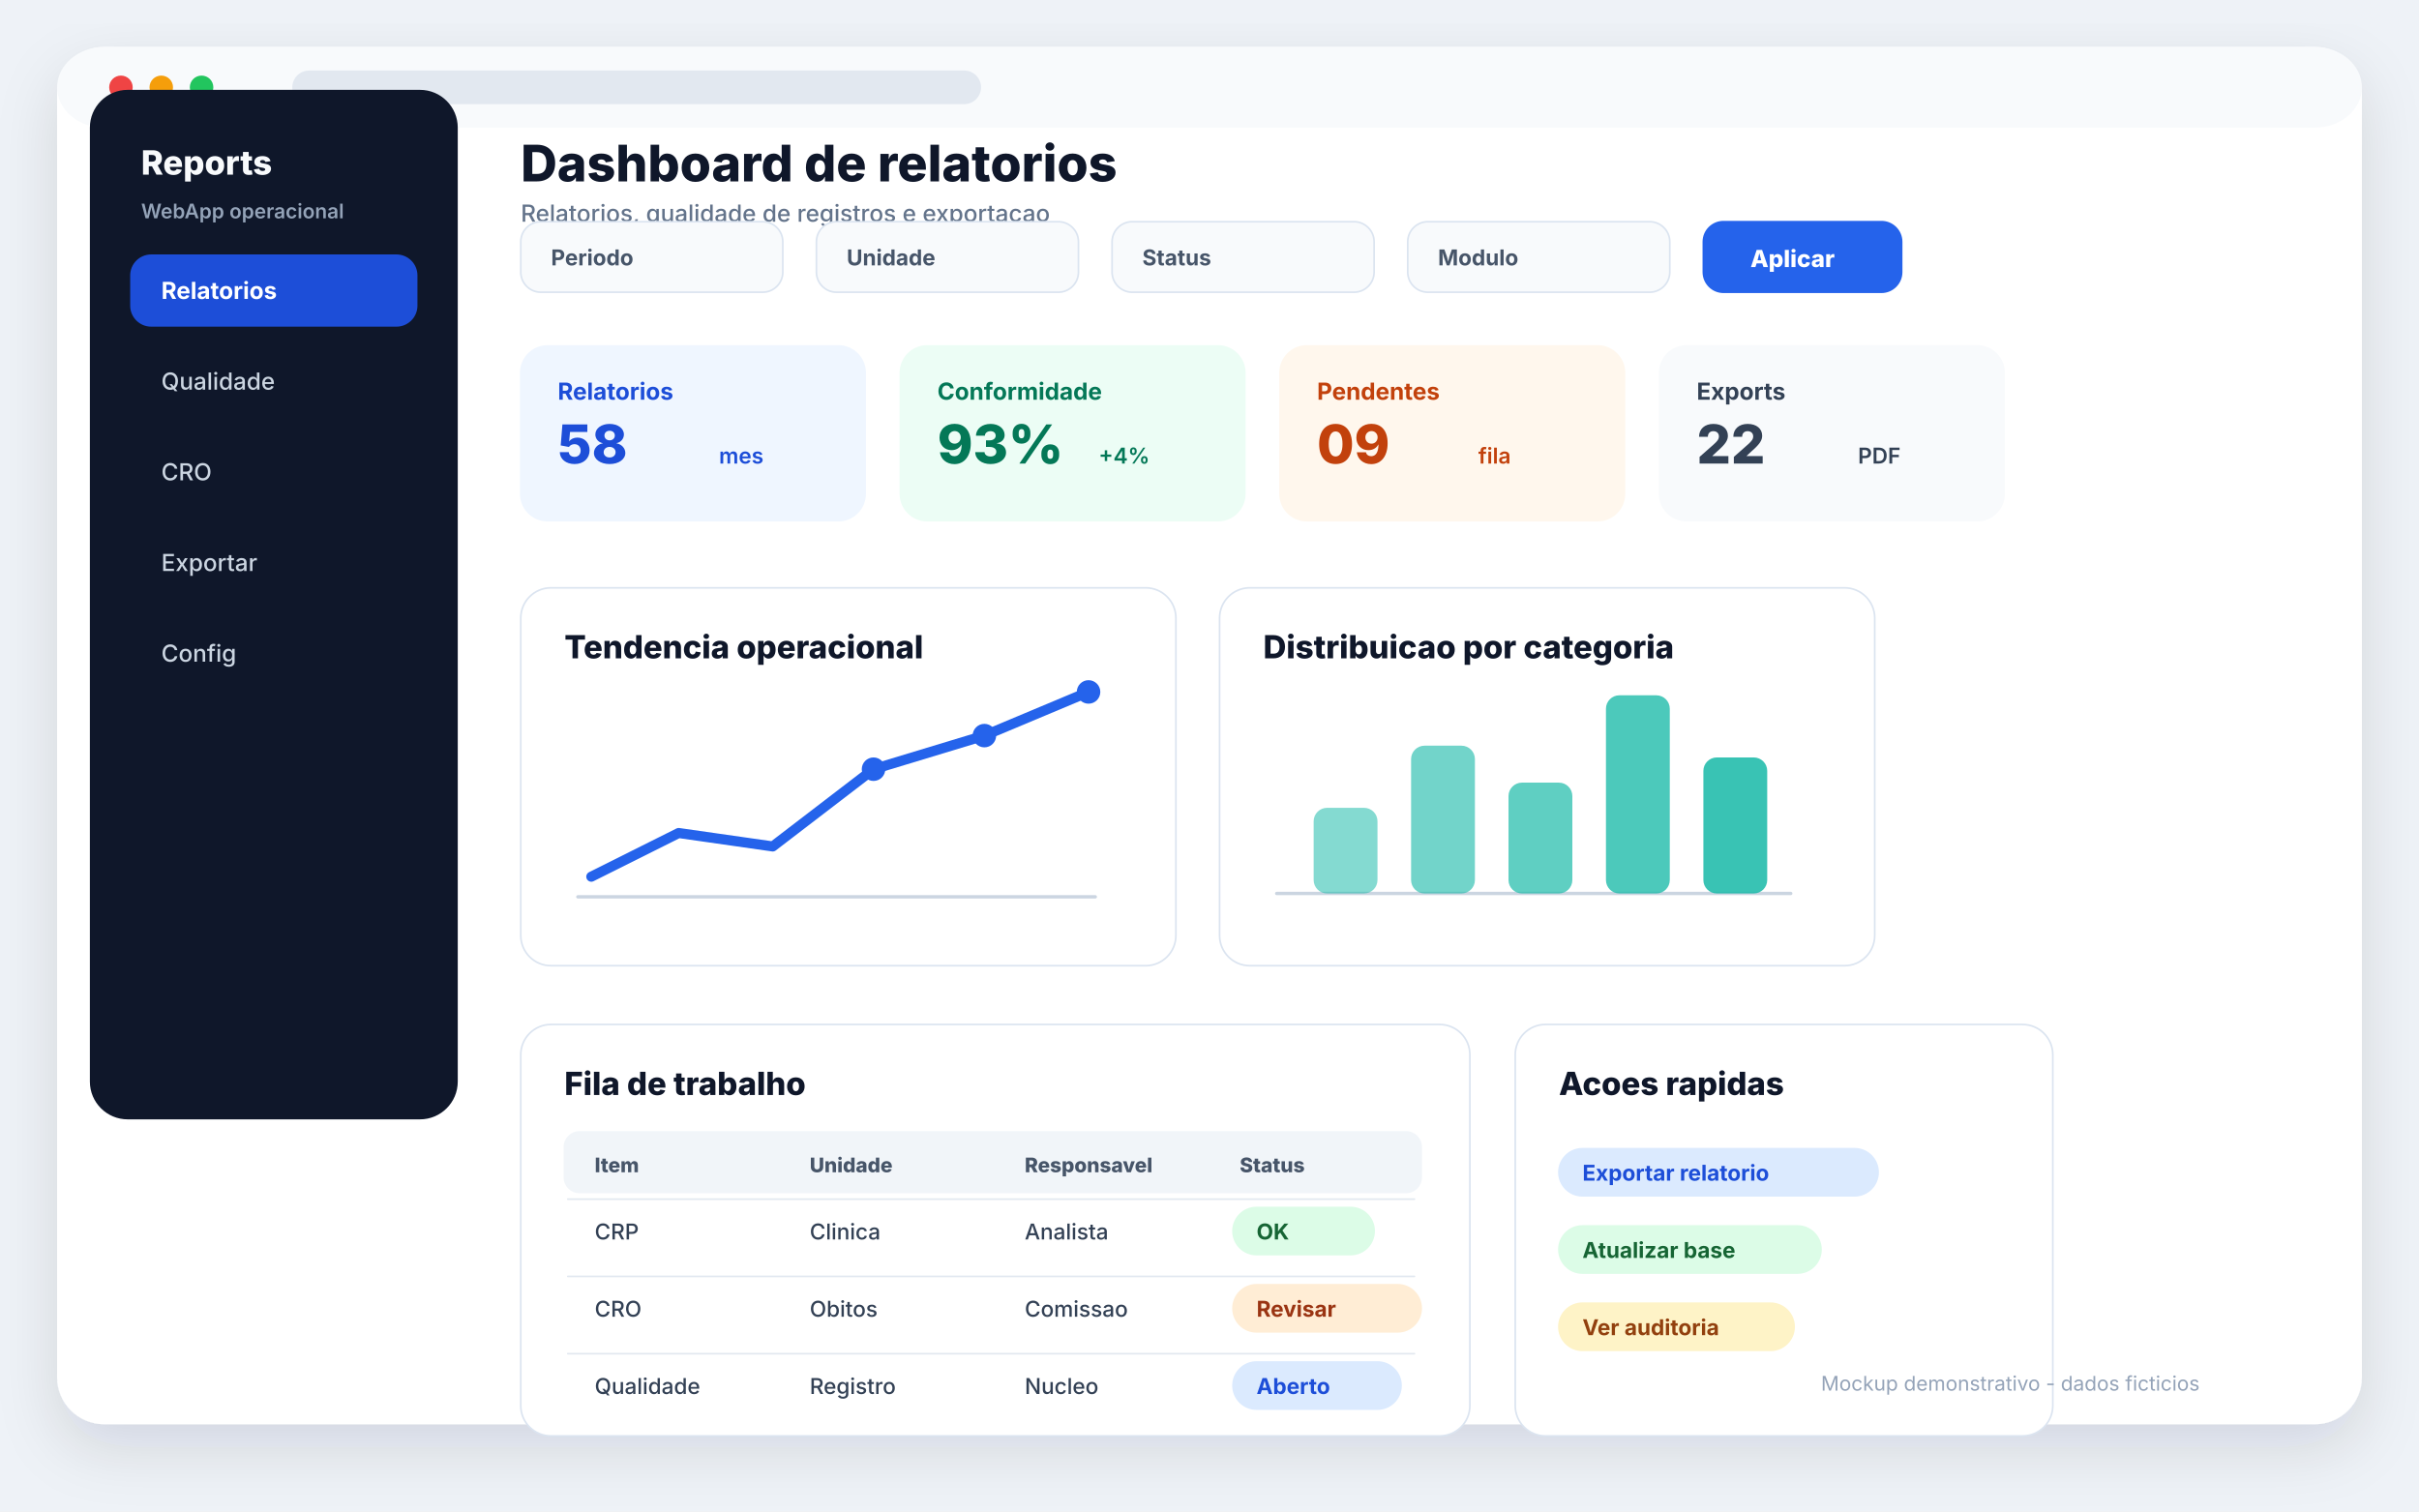
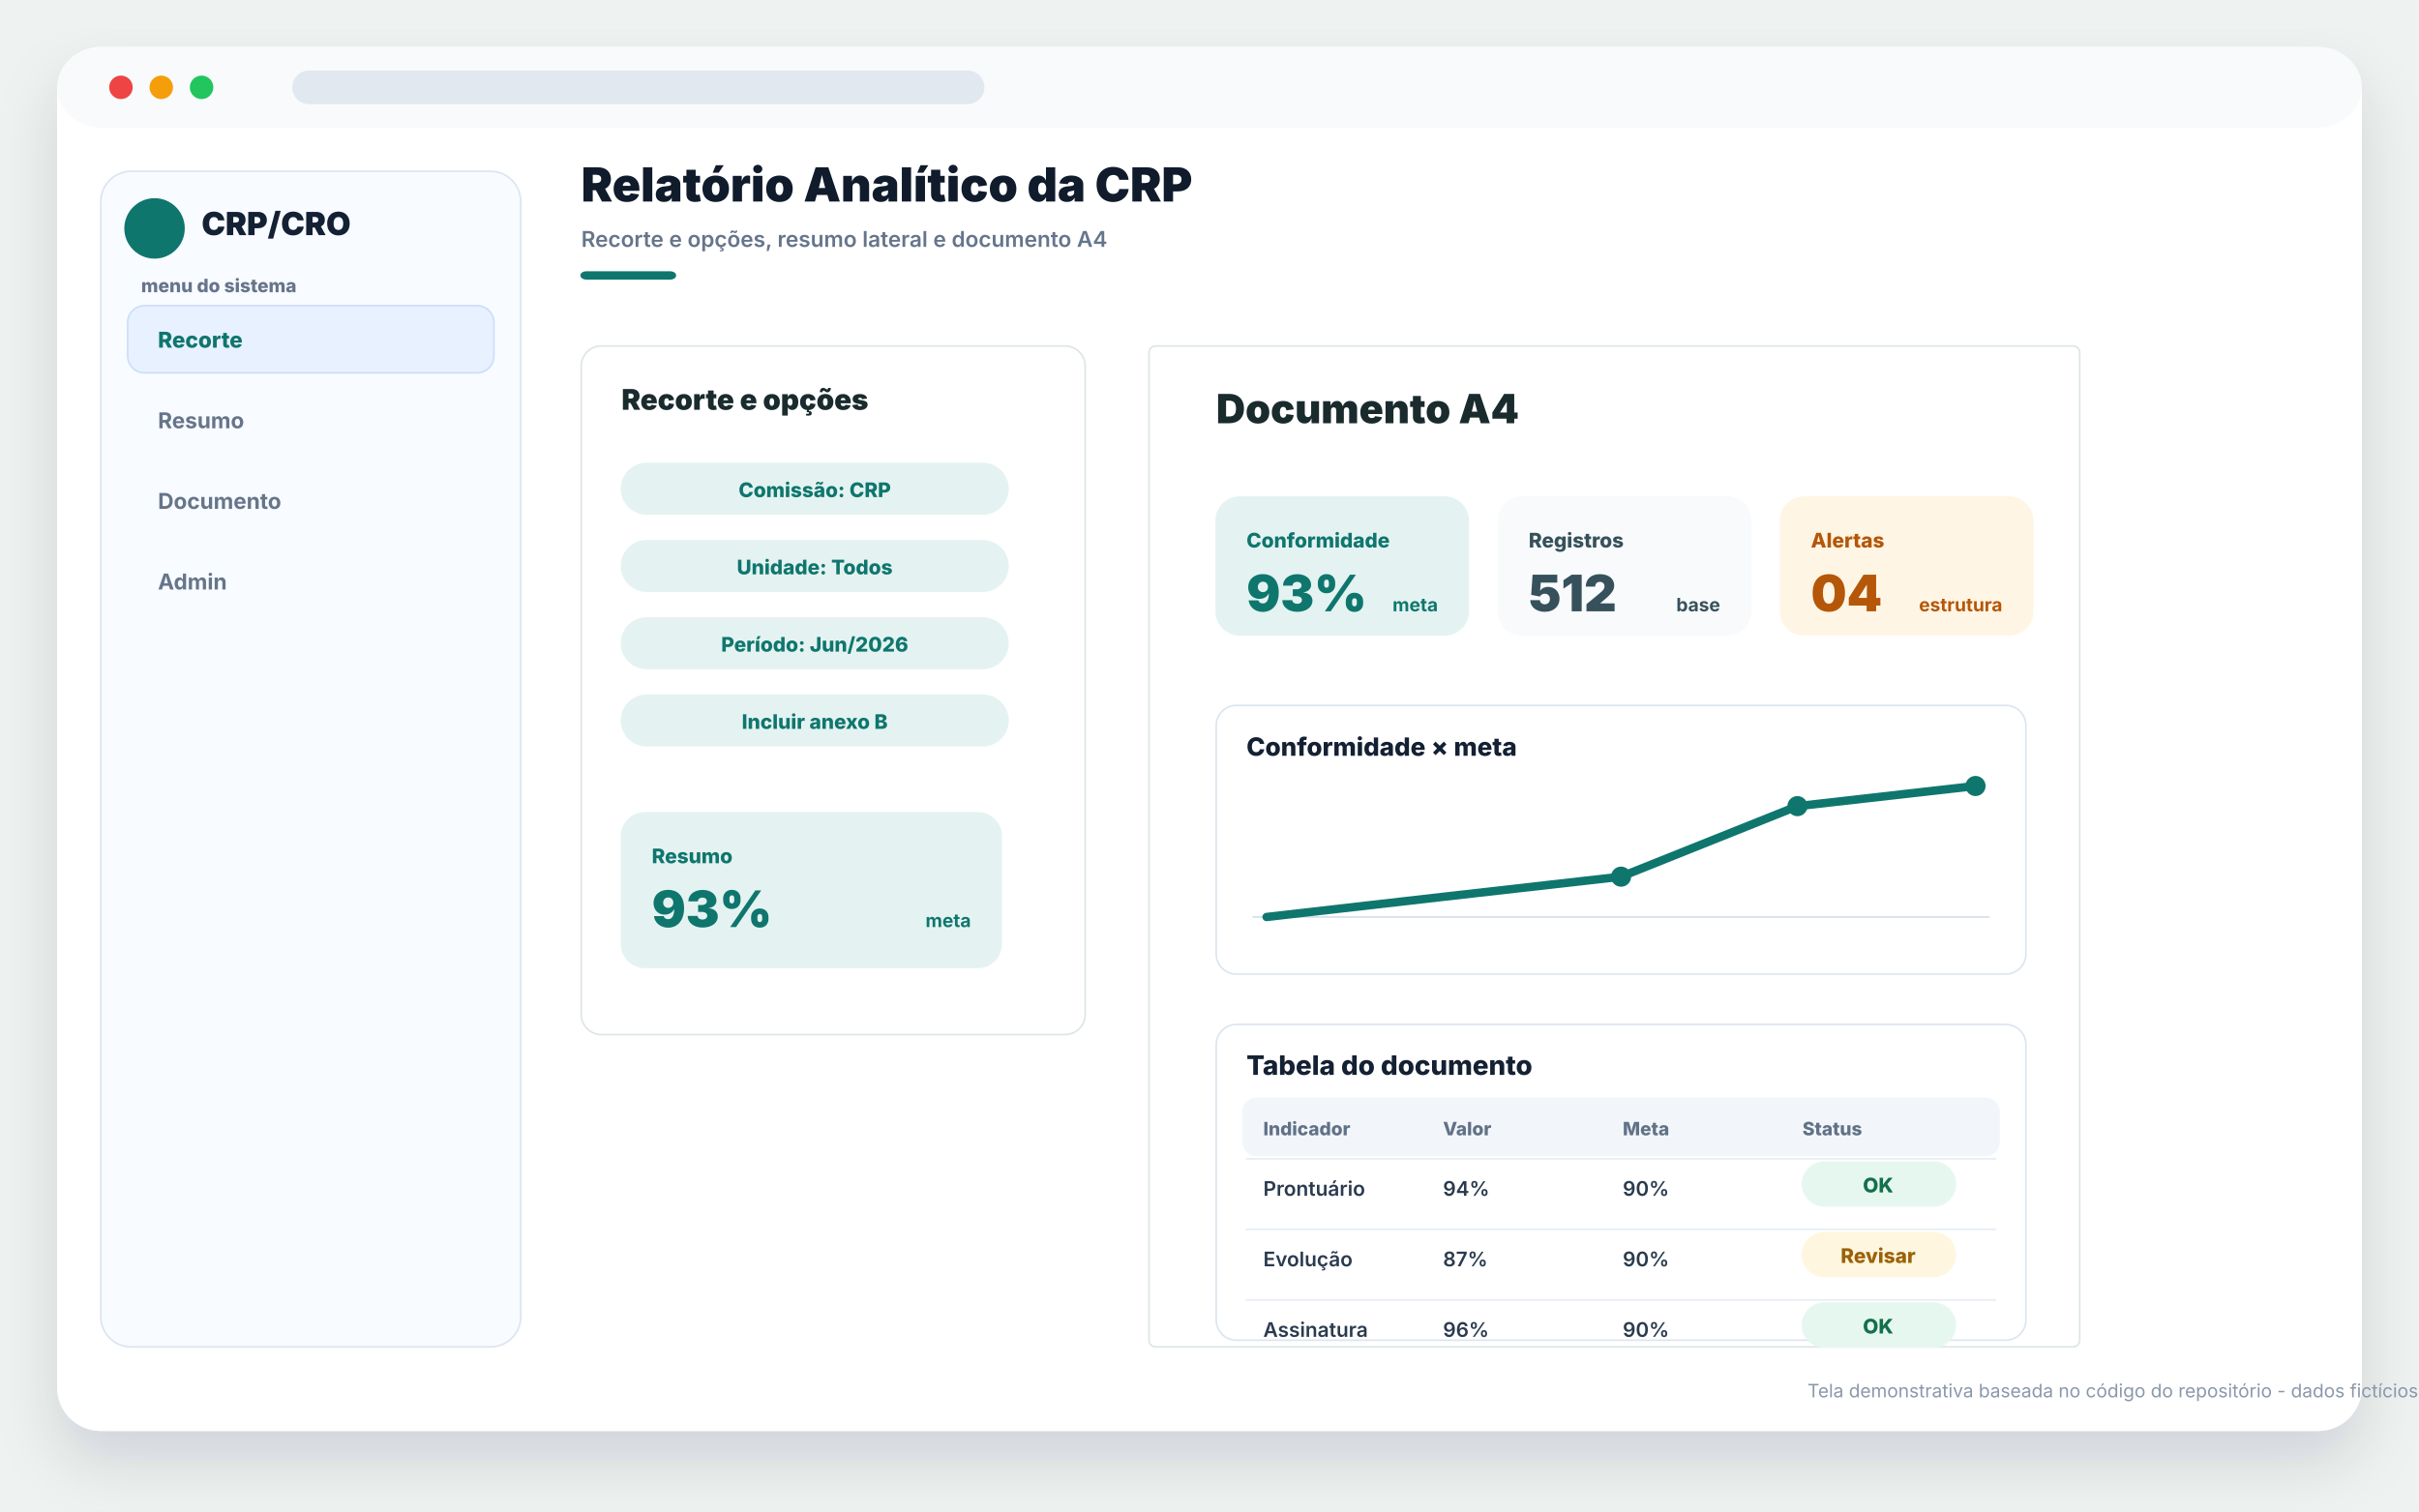
- <svg xmlns="http://www.w3.org/2000/svg" width="1440" height="900" viewBox="0 0 1440 900" role="img" aria-labelledby="title desc">
+ <svg xmlns="http://www.w3.org/2000/svg" width="1440" height="900" viewBox="0 0 1440 900" role="img">
  <defs>
-     <filter id="shadow" x="-20%" y="-20%" width="140%" height="140%">
-       <feDropShadow dx="0" dy="14" stdDeviation="18" flood-color="#0f172a" flood-opacity=".12" />
+     <filter id="shadow" x="-15%" y="-15%" width="130%" height="130%">
+       <feDropShadow dx="0" dy="18" stdDeviation="18" flood-color="#0f172a" flood-opacity=".13" />
    </filter>
+     <style>.ui{font-family:Inter,Segoe UI,Arial,sans-serif;letter-spacing:0}</style>
  </defs>
-   <rect width="1440" height="900" fill="#eef2f7" />
-   <rect x="34" y="28" width="1372" height="820" rx="28" fill="#ffffff" filter="url(#shadow)" />
-   <rect x="34" y="28" width="1372" height="48" rx="28" fill="#f8fafc" />
+   <rect width="1440" height="900" fill="#eef2f1" />
+   <rect x="34" y="28" width="1372" height="824" rx="26" fill="#ffffff" filter="url(#shadow)" />
+   <rect x="34" y="28" width="1372" height="48" rx="26" fill="#f8fafc" />
  <circle cx="72" cy="52" r="7" fill="#ef4444" />
  <circle cx="96" cy="52" r="7" fill="#f59e0b" />
  <circle cx="120" cy="52" r="7" fill="#22c55e" />
-   <rect x="174" y="42" width="410" height="20" rx="10" fill="#e2e8f0" />
-   <rect x="54" y="54" width="218" height="612" rx="22" fill="#0f172a" stroke="#0f172a" />
-   <text x="84" y="104" font-family="Inter, Segoe UI, Arial, sans-serif" font-size="20" font-weight="800" fill="#f8fafc">Reports</text>
-   <text x="84" y="130" font-family="Inter, Segoe UI, Arial, sans-serif" font-size="12" font-weight="600" fill="#94a3b8">WebApp operacional</text>
-   <rect x="78" y="152" width="170" height="42" rx="12" fill="#1d4ed8" stroke="#1d4ed8" />
-   <text x="96" y="178" font-family="Inter, Segoe UI, Arial, sans-serif" font-size="14" font-weight="650" fill="#ffffff">Relatorios</text>
-   <text x="96" y="232" font-family="Inter, Segoe UI, Arial, sans-serif" font-size="14" font-weight="500" fill="#cbd5e1">Qualidade</text>
-   <text x="96" y="286" font-family="Inter, Segoe UI, Arial, sans-serif" font-size="14" font-weight="500" fill="#cbd5e1">CRO</text>
-   <text x="96" y="340" font-family="Inter, Segoe UI, Arial, sans-serif" font-size="14" font-weight="500" fill="#cbd5e1">Exportar</text>
-   <text x="96" y="394" font-family="Inter, Segoe UI, Arial, sans-serif" font-size="14" font-weight="500" fill="#cbd5e1">Config</text>
-   <text x="310" y="108" font-family="Inter, Segoe UI, Arial, sans-serif" font-size="30" font-weight="800" fill="#0f172a">Dashboard de relatorios</text>
-   <text x="310" y="132" font-family="Inter, Segoe UI, Arial, sans-serif" font-size="14" font-weight="500" fill="#64748b">Relatorios, qualidade de registros e exportacao</text>
-   <rect x="310" y="132" width="156" height="42" rx="12" fill="#f8fafc" stroke="#dbe4f0" />
-   <text x="328" y="158" font-family="Inter, Segoe UI, Arial, sans-serif" font-size="13" font-weight="650" fill="#475569">Periodo</text>
-   <rect x="486" y="132" width="156" height="42" rx="12" fill="#f8fafc" stroke="#dbe4f0" />
-   <text x="504" y="158" font-family="Inter, Segoe UI, Arial, sans-serif" font-size="13" font-weight="650" fill="#475569">Unidade</text>
-   <rect x="662" y="132" width="156" height="42" rx="12" fill="#f8fafc" stroke="#dbe4f0" />
-   <text x="680" y="158" font-family="Inter, Segoe UI, Arial, sans-serif" font-size="13" font-weight="650" fill="#475569">Status</text>
-   <rect x="838" y="132" width="156" height="42" rx="12" fill="#f8fafc" stroke="#dbe4f0" />
-   <text x="856" y="158" font-family="Inter, Segoe UI, Arial, sans-serif" font-size="13" font-weight="650" fill="#475569">Modulo</text>
-   <rect x="1014" y="132" width="118" height="42" rx="12" fill="#2563eb" stroke="#2563eb" />
-   <text x="1042" y="159" font-family="Inter, Segoe UI, Arial, sans-serif" font-size="14" font-weight="800" fill="#fff">Aplicar</text>
-   <rect x="310" y="206" width="205" height="104" rx="16" fill="#eff6ff" stroke="#eff6ff" />
-   <text x="332" y="238" font-family="Inter, Segoe UI, Arial, sans-serif" font-size="14" font-weight="700" fill="#1d4ed8">Relatorios</text>
-   <text x="332" y="276" font-family="Inter, Segoe UI, Arial, sans-serif" font-size="32" font-weight="800" fill="#1d4ed8">58</text>
-   <text x="428" y="276" font-family="Inter, Segoe UI, Arial, sans-serif" font-size="13" font-weight="600" fill="#1d4ed8">mes</text>
-   <rect x="536" y="206" width="205" height="104" rx="16" fill="#ecfdf5" stroke="#ecfdf5" />
-   <text x="558" y="238" font-family="Inter, Segoe UI, Arial, sans-serif" font-size="14" font-weight="700" fill="#047857">Conformidade</text>
-   <text x="558" y="276" font-family="Inter, Segoe UI, Arial, sans-serif" font-size="32" font-weight="800" fill="#047857">93%</text>
-   <text x="654" y="276" font-family="Inter, Segoe UI, Arial, sans-serif" font-size="13" font-weight="600" fill="#047857">+4%</text>
-   <rect x="762" y="206" width="205" height="104" rx="16" fill="#fff7ed" stroke="#fff7ed" />
-   <text x="784" y="238" font-family="Inter, Segoe UI, Arial, sans-serif" font-size="14" font-weight="700" fill="#c2410c">Pendentes</text>
-   <text x="784" y="276" font-family="Inter, Segoe UI, Arial, sans-serif" font-size="32" font-weight="800" fill="#c2410c">09</text>
-   <text x="880" y="276" font-family="Inter, Segoe UI, Arial, sans-serif" font-size="13" font-weight="600" fill="#c2410c">fila</text>
-   <rect x="988" y="206" width="205" height="104" rx="16" fill="#f8fafc" stroke="#f8fafc" />
-   <text x="1010" y="238" font-family="Inter, Segoe UI, Arial, sans-serif" font-size="14" font-weight="700" fill="#334155">Exports</text>
-   <text x="1010" y="276" font-family="Inter, Segoe UI, Arial, sans-serif" font-size="32" font-weight="800" fill="#334155">22</text>
-   <text x="1106" y="276" font-family="Inter, Segoe UI, Arial, sans-serif" font-size="13" font-weight="600" fill="#334155">PDF</text>
-   <rect x="310" y="350" width="390" height="225" rx="18" fill="#ffffff" stroke="#dbe4f0" />
-   <text x="336" y="392" font-family="Inter, Segoe UI, Arial, sans-serif" font-size="19" font-weight="800" fill="#0f172a">Tendencia operacional</text>
-   <line x1="344" y1="534" x2="652" y2="534" stroke="#cbd5e1" stroke-width="2" stroke-linecap="round" />
-   <polyline points="352,522 404,496 460,504 520,458 586,438 648,412" fill="none" stroke="#2563eb" stroke-width="6" stroke-linecap="round" stroke-linejoin="round" />
-   <circle cx="520" cy="458" r="7" fill="#2563eb" />
-   <circle cx="586" cy="438" r="7" fill="#2563eb" />
-   <circle cx="648" cy="412" r="7" fill="#2563eb" />
-   <rect x="726" y="350" width="390" height="225" rx="18" fill="#ffffff" stroke="#dbe4f0" />
-   <text x="752" y="392" font-family="Inter, Segoe UI, Arial, sans-serif" font-size="19" font-weight="800" fill="#0f172a">Distribuicao por categoria</text>
-   <line x1="760" y1="532" x2="1066" y2="532" stroke="#cbd5e1" stroke-width="2" stroke-linecap="round" />
-   <rect x="782" y="481" width="38" height="51" rx="8" fill="#14b8a6" opacity="0.52" />
-   <rect x="840" y="444" width="38" height="88" rx="8" fill="#14b8a6" opacity="0.60" />
-   <rect x="898" y="466" width="38" height="66" rx="8" fill="#14b8a6" opacity="0.68" />
-   <rect x="956" y="414" width="38" height="118" rx="8" fill="#14b8a6" opacity="0.76" />
-   <rect x="1014" y="451" width="38" height="81" rx="8" fill="#14b8a6" opacity="0.84" />
-   <rect x="310" y="610" width="565" height="245" rx="18" fill="#ffffff" stroke="#dbe4f0" />
-   <text x="336" y="652" font-family="Inter, Segoe UI, Arial, sans-serif" font-size="19" font-weight="800" fill="#0f172a">Fila de trabalho</text>
-   <rect x="336" y="674" width="510" height="36" rx="9" fill="#f1f5f9" stroke="#f1f5f9" />
-   <text x="354" y="698" font-family="Inter, Segoe UI, Arial, sans-serif" font-size="12" font-weight="800" fill="#475569">Item</text>
-   <text x="482" y="698" font-family="Inter, Segoe UI, Arial, sans-serif" font-size="12" font-weight="800" fill="#475569">Unidade</text>
-   <text x="610" y="698" font-family="Inter, Segoe UI, Arial, sans-serif" font-size="12" font-weight="800" fill="#475569">Responsavel</text>
-   <text x="738" y="698" font-family="Inter, Segoe UI, Arial, sans-serif" font-size="12" font-weight="800" fill="#475569">Status</text>
-   <line x1="338" y1="714" x2="842" y2="714" stroke="#e2e8f0" stroke-width="1" stroke-linecap="round" />
-   <text x="354" y="738" font-family="Inter, Segoe UI, Arial, sans-serif" font-size="13" font-weight="550" fill="#334155">CRP</text>
-   <text x="482" y="738" font-family="Inter, Segoe UI, Arial, sans-serif" font-size="13" font-weight="550" fill="#334155">Clinica</text>
-   <text x="610" y="738" font-family="Inter, Segoe UI, Arial, sans-serif" font-size="13" font-weight="550" fill="#334155">Analista</text>
-   <rect x="734" y="719" width="84" height="28" rx="14" fill="#dcfce7" stroke="#dcfce7" />
-   <text x="748" y="738" font-family="Inter, Segoe UI, Arial, sans-serif" font-size="13" font-weight="700" fill="#166534">OK</text>
-   <line x1="338" y1="760" x2="842" y2="760" stroke="#e2e8f0" stroke-width="1" stroke-linecap="round" />
-   <text x="354" y="784" font-family="Inter, Segoe UI, Arial, sans-serif" font-size="13" font-weight="550" fill="#334155">CRO</text>
-   <text x="482" y="784" font-family="Inter, Segoe UI, Arial, sans-serif" font-size="13" font-weight="550" fill="#334155">Obitos</text>
-   <text x="610" y="784" font-family="Inter, Segoe UI, Arial, sans-serif" font-size="13" font-weight="550" fill="#334155">Comissao</text>
-   <rect x="734" y="765" width="112" height="28" rx="14" fill="#ffedd5" stroke="#ffedd5" />
-   <text x="748" y="784" font-family="Inter, Segoe UI, Arial, sans-serif" font-size="13" font-weight="700" fill="#9a3412">Revisar</text>
-   <line x1="338" y1="806" x2="842" y2="806" stroke="#e2e8f0" stroke-width="1" stroke-linecap="round" />
-   <text x="354" y="830" font-family="Inter, Segoe UI, Arial, sans-serif" font-size="13" font-weight="550" fill="#334155">Qualidade</text>
-   <text x="482" y="830" font-family="Inter, Segoe UI, Arial, sans-serif" font-size="13" font-weight="550" fill="#334155">Registro</text>
-   <text x="610" y="830" font-family="Inter, Segoe UI, Arial, sans-serif" font-size="13" font-weight="550" fill="#334155">Nucleo</text>
-   <rect x="734" y="811" width="100" height="28" rx="14" fill="#dbeafe" stroke="#dbeafe" />
-   <text x="748" y="830" font-family="Inter, Segoe UI, Arial, sans-serif" font-size="13" font-weight="700" fill="#1d4ed8">Aberto</text>
-   <rect x="902" y="610" width="320" height="245" rx="18" fill="#ffffff" stroke="#dbe4f0" />
-   <text x="928" y="652" font-family="Inter, Segoe UI, Arial, sans-serif" font-size="19" font-weight="800" fill="#0f172a">Acoes rapidas</text>
-   <rect x="928" y="684" width="190" height="28" rx="14" fill="#dbeafe" stroke="#dbeafe" />
-   <text x="942" y="703" font-family="Inter, Segoe UI, Arial, sans-serif" font-size="13" font-weight="700" fill="#1d4ed8">Exportar relatorio</text>
-   <rect x="928" y="730" width="156" height="28" rx="14" fill="#dcfce7" stroke="#dcfce7" />
-   <text x="942" y="749" font-family="Inter, Segoe UI, Arial, sans-serif" font-size="13" font-weight="700" fill="#166534">Atualizar base</text>
-   <rect x="928" y="776" width="140" height="28" rx="14" fill="#fef3c7" stroke="#fef3c7" />
-   <text x="942" y="795" font-family="Inter, Segoe UI, Arial, sans-serif" font-size="13" font-weight="700" fill="#92400e">Ver auditoria</text>
-   <text x="1084" y="828" font-family="Inter, Segoe UI, Arial, sans-serif" font-size="12" fill="#94a3b8">Mockup demonstrativo - dados ficticios</text>
+   <rect x="174" y="42" width="412" height="20" rx="10" fill="#e2e8f0" />
+   <rect x="60" y="102" width="250" height="700" rx="18" fill="#f8fbff" stroke="#dce5ef" />
+   <circle cx="92" cy="136" r="18" fill="#0f766e" stroke="none" stroke-width="1" />
+   <text x="120" y="140" class="ui" font-size="19" font-weight="850" fill="#142033">CRP/CRO</text>
+   <text x="84" y="174" class="ui" font-size="11" font-weight="800" fill="#66758a">menu do sistema</text>
+   <rect x="76" y="182" width="218" height="40" rx="10" fill="#e8f1ff" stroke="#cbdff8" />
+   <text x="94" y="207" class="ui" font-size="13" font-weight="800" fill="#0f766e">Recorte</text>
+   <text x="94" y="255" class="ui" font-size="13" font-weight="650" fill="#66758a">Resumo</text>
+   <text x="94" y="303" class="ui" font-size="13" font-weight="650" fill="#66758a">Documento</text>
+   <text x="94" y="351" class="ui" font-size="13" font-weight="650" fill="#66758a">Admin</text>
+   <text x="346" y="120" class="ui" font-size="28" font-weight="850" fill="#101b2c">Relatório Analítico da CRP</text>
+   <text x="346" y="147" class="ui" font-size="13" font-weight="600" fill="#65758b">Recorte e opções, resumo lateral e documento A4</text>
+   <rect x="346" y="162" width="56" height="4" rx="3" fill="#0f766e" stroke="#0f766e" />
+   <rect x="346" y="206" width="300" height="410" rx="12" fill="#ffffff" stroke="#dde6e4" />
+   <text x="370" y="244" class="ui" font-size="17" font-weight="850" fill="#1a2b2e">Recorte e opções</text>
+   <rect x="370" y="276" width="230" height="30" rx="15" fill="#e4f3f1" stroke="#e4f3f1" />
+   <text x="485" y="296" class="ui" font-size="12" font-weight="800" fill="#0f766e" text-anchor="middle">Comissão: CRP</text>
+   <rect x="370" y="322" width="230" height="30" rx="15" fill="#e4f3f1" stroke="#e4f3f1" />
+   <text x="485" y="342" class="ui" font-size="12" font-weight="800" fill="#0f766e" text-anchor="middle">Unidade: Todos</text>
+   <rect x="370" y="368" width="230" height="30" rx="15" fill="#e4f3f1" stroke="#e4f3f1" />
+   <text x="485" y="388" class="ui" font-size="12" font-weight="800" fill="#0f766e" text-anchor="middle">Período: Jun/2026</text>
+   <rect x="370" y="414" width="230" height="30" rx="15" fill="#e4f3f1" stroke="#e4f3f1" />
+   <text x="485" y="434" class="ui" font-size="12" font-weight="800" fill="#0f766e" text-anchor="middle">Incluir anexo B</text>
+   <rect x="370" y="484" width="226" height="92" rx="14" fill="#e4f3f1" stroke="#e4f3f1" />
+   <text x="388" y="514" class="ui" font-size="12" font-weight="800" fill="#0f766e">Resumo</text>
+   <text x="388" y="552" class="ui" font-size="30" font-weight="850" fill="#0f766e">93%</text>
+   <text x="578" y="552" class="ui" font-size="11" font-weight="700" fill="#0f766e" text-anchor="end">meta</text>
+   <rect x="684" y="206" width="554" height="596" rx="4" fill="#ffffff" stroke="#dde6e4" />
+   <text x="724" y="252" class="ui" font-size="24" font-weight="850" fill="#1a2b2e">Documento A4</text>
+   <rect x="724" y="296" width="150" height="82" rx="14" fill="#e4f3f1" stroke="#e4f3f1" />
+   <text x="742" y="326" class="ui" font-size="12" font-weight="800" fill="#0f766e">Conformidade</text>
+   <text x="742" y="364" class="ui" font-size="30" font-weight="850" fill="#0f766e">93%</text>
+   <text x="856" y="364" class="ui" font-size="11" font-weight="700" fill="#0f766e" text-anchor="end">meta</text>
+   <rect x="892" y="296" width="150" height="82" rx="14" fill="#f8fafb" stroke="#f8fafb" />
+   <text x="910" y="326" class="ui" font-size="12" font-weight="800" fill="#36515b">Registros</text>
+   <text x="910" y="364" class="ui" font-size="30" font-weight="850" fill="#36515b">512</text>
+   <text x="1024" y="364" class="ui" font-size="11" font-weight="700" fill="#36515b" text-anchor="end">base</text>
+   <rect x="1060" y="296" width="150" height="82" rx="14" fill="#fff5e5" stroke="#fff5e5" />
+   <text x="1078" y="326" class="ui" font-size="12" font-weight="800" fill="#b45709">Alertas</text>
+   <text x="1078" y="364" class="ui" font-size="30" font-weight="850" fill="#b45709">04</text>
+   <text x="1192" y="364" class="ui" font-size="11" font-weight="700" fill="#b45709" text-anchor="end">estrutura</text>
+   <rect x="724" y="420" width="482" height="160" rx="12" fill="#ffffff" stroke="#dce5ef" />
+   <text x="742" y="450" class="ui" font-size="15" font-weight="800" fill="#142033">Conformidade × meta</text>
+   <line x1="746" y1="546" x2="1184" y2="546" stroke="#d6dfeb" stroke-width="1" stroke-linecap="round" />
+   <polyline points="754,546 859,534 965,522 1070,480 1176,468" fill="none" stroke="#0f766e" stroke-width="5" stroke-linecap="round" stroke-linejoin="round" />
+   <circle cx="965" cy="522" r="6" fill="#0f766e" stroke="none" stroke-width="1" />
+   <circle cx="1070" cy="480" r="6" fill="#0f766e" stroke="none" stroke-width="1" />
+   <circle cx="1176" cy="468" r="6" fill="#0f766e" stroke="none" stroke-width="1" />
+   <rect x="724" y="610" width="482" height="188" rx="12" fill="#ffffff" stroke="#dce5ef" />
+   <text x="742" y="640" class="ui" font-size="16" font-weight="800" fill="#142033">Tabela do documento</text>
+   <rect x="740" y="654" width="450" height="34" rx="8" fill="#f2f6fa" stroke="#f2f6fa" />
+   <text x="752" y="676" class="ui" font-size="11" font-weight="800" fill="#617187">Indicador</text>
+   <text x="859" y="676" class="ui" font-size="11" font-weight="800" fill="#617187">Valor</text>
+   <text x="966" y="676" class="ui" font-size="11" font-weight="800" fill="#617187">Meta</text>
+   <text x="1073" y="676" class="ui" font-size="11" font-weight="800" fill="#617187">Status</text>
+   <line x1="742" y1="690" x2="1188" y2="690" stroke="#e7edf4" stroke-width="1" stroke-linecap="round" />
+   <text x="752" y="712" class="ui" font-size="12" font-weight="600" fill="#2b3b4f">Prontuário</text>
+   <text x="859" y="712" class="ui" font-size="12" font-weight="600" fill="#2b3b4f">94%</text>
+   <text x="966" y="712" class="ui" font-size="12" font-weight="600" fill="#2b3b4f">90%</text>
+   <rect x="1073" y="692" width="91" height="26" rx="13" fill="#e6f7ef" stroke="#e6f7ef" />
+   <text x="1118" y="710" class="ui" font-size="12" font-weight="800" fill="#13704c" text-anchor="middle">OK</text>
+   <line x1="742" y1="732" x2="1188" y2="732" stroke="#e7edf4" stroke-width="1" stroke-linecap="round" />
+   <text x="752" y="754" class="ui" font-size="12" font-weight="600" fill="#2b3b4f">Evolução</text>
+   <text x="859" y="754" class="ui" font-size="12" font-weight="600" fill="#2b3b4f">87%</text>
+   <text x="966" y="754" class="ui" font-size="12" font-weight="600" fill="#2b3b4f">90%</text>
+   <rect x="1073" y="734" width="91" height="26" rx="13" fill="#fff6df" stroke="#fff6df" />
+   <text x="1118" y="752" class="ui" font-size="12" font-weight="800" fill="#9a6208" text-anchor="middle">Revisar</text>
+   <line x1="742" y1="774" x2="1188" y2="774" stroke="#e7edf4" stroke-width="1" stroke-linecap="round" />
+   <text x="752" y="796" class="ui" font-size="12" font-weight="600" fill="#2b3b4f">Assinatura</text>
+   <text x="859" y="796" class="ui" font-size="12" font-weight="600" fill="#2b3b4f">96%</text>
+   <text x="966" y="796" class="ui" font-size="12" font-weight="600" fill="#2b3b4f">90%</text>
+   <rect x="1073" y="776" width="91" height="26" rx="13" fill="#e6f7ef" stroke="#e6f7ef" />
+   <text x="1118" y="794" class="ui" font-size="12" font-weight="800" fill="#13704c" text-anchor="middle">OK</text>
+   <text x="1076" y="832" class="ui" font-size="11" fill="#8a98ab">Tela demonstrativa baseada no código do repositório - dados fictícios</text>
</svg>
